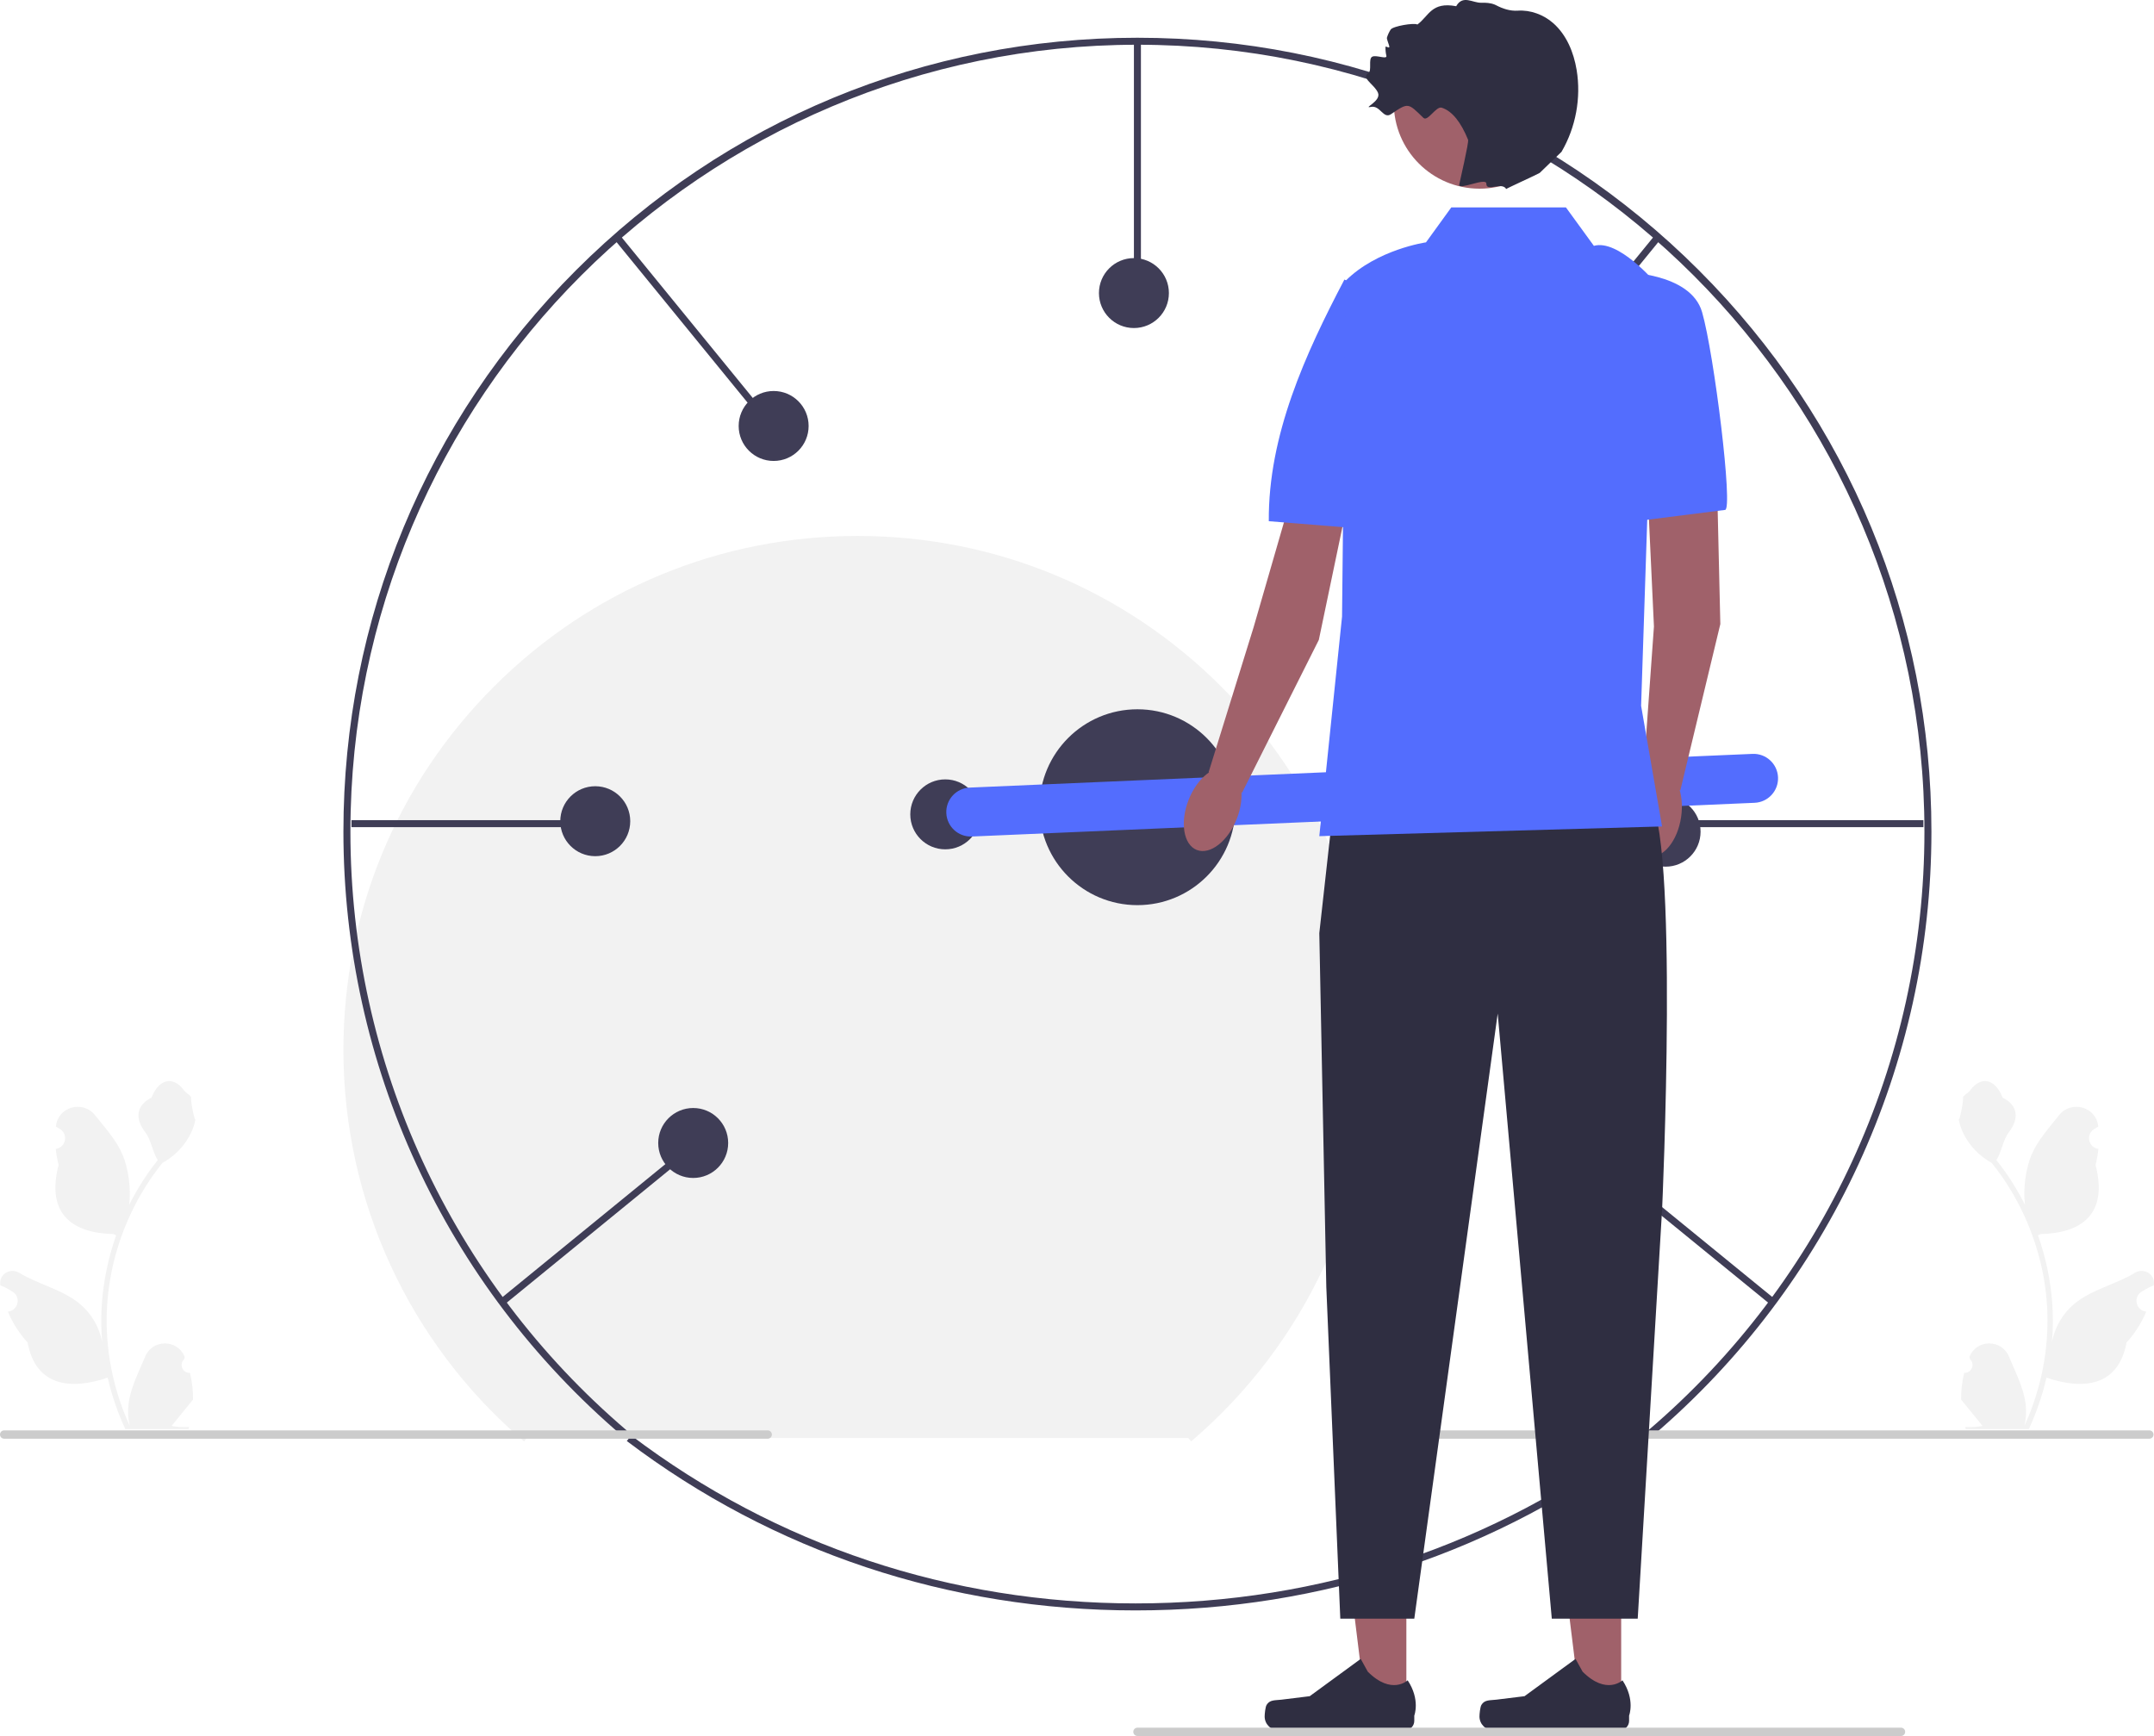
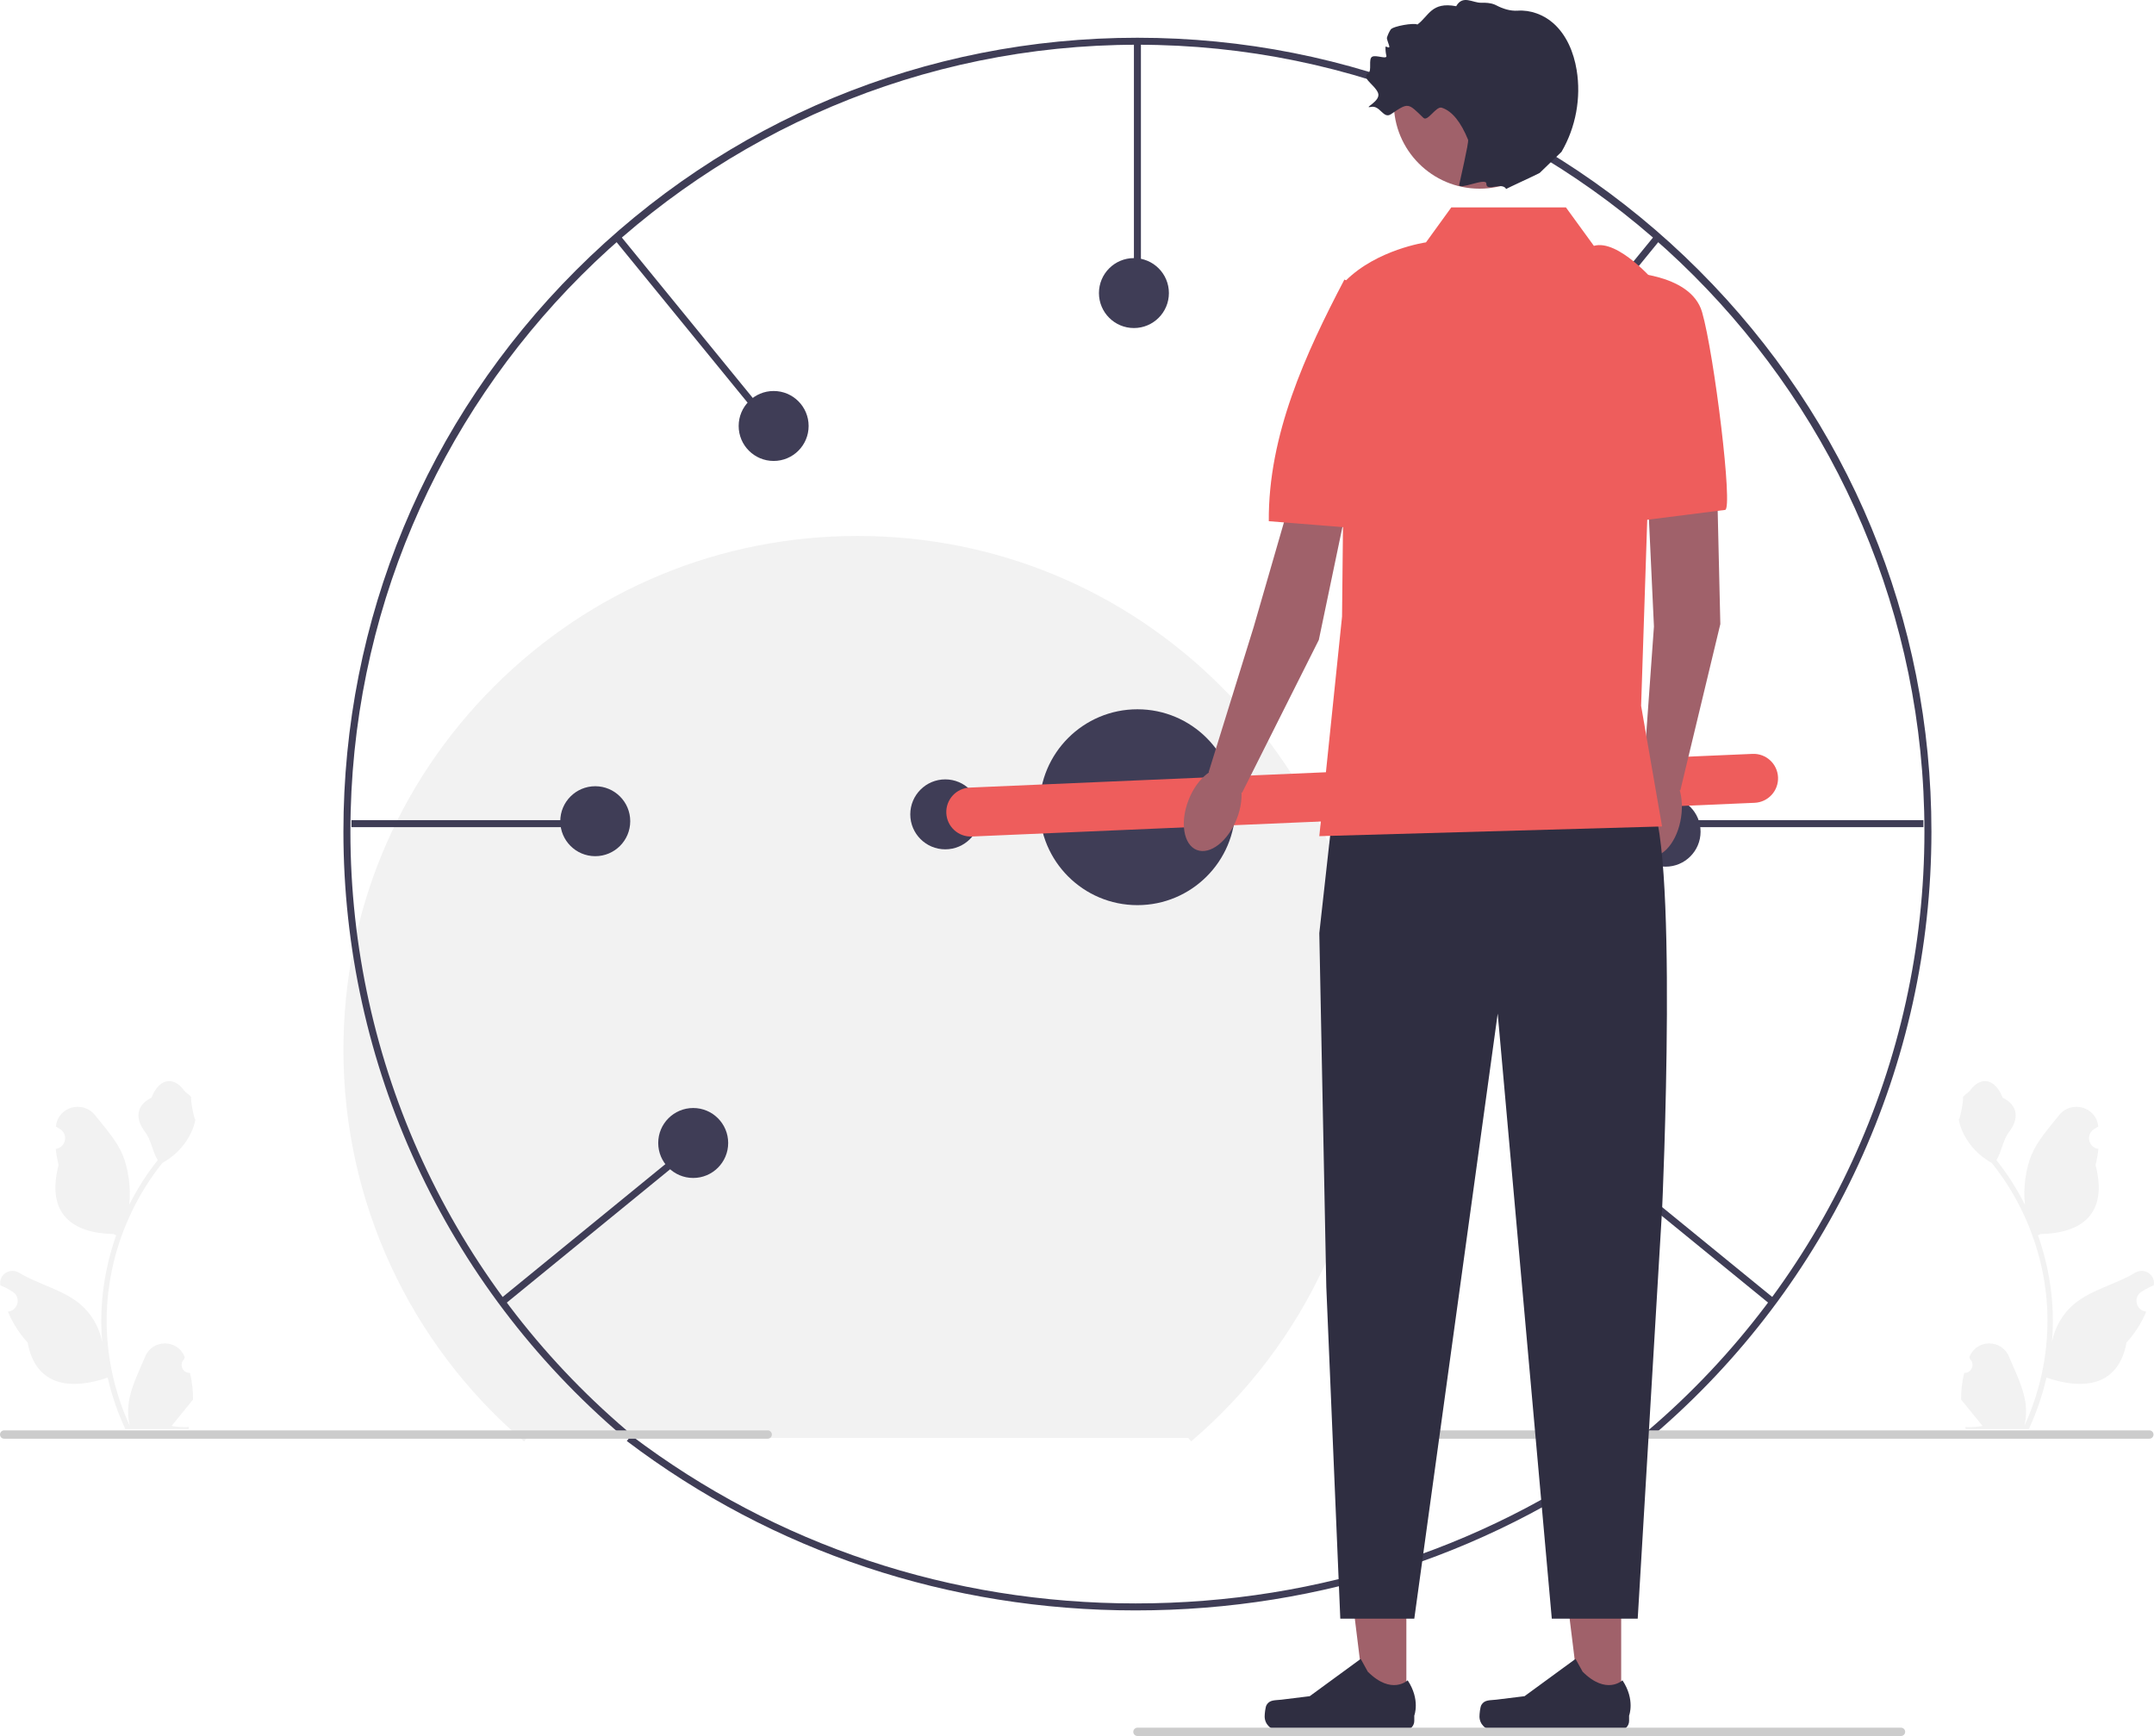
<svg xmlns="http://www.w3.org/2000/svg" width="615.81" height="496.342" viewBox="0 0 615.81 496.342">
  <path d="M324.648,460.435c-53.301,0-103.599-16.748-145.455-48.435l1.277-1.574c41.488,31.407,91.344,48.009,144.178,48.009,52.875,0,102.762-16.625,144.268-48.077l1.278,1.574c-41.874,31.73-92.203,48.503-145.545,48.503Z" fill="#3f3d56" />
  <g>
    <path d="M561.551,392.516c2.066,.129,3.208-2.437,1.645-3.933l-.155-.618c.02-.05,.041-.099,.062-.148,2.089-4.982,9.17-4.947,11.241,.042,1.839,4.428,4.179,8.864,4.756,13.546,.258,2.067,.142,4.172-.316,6.2,4.308-9.411,6.575-19.687,6.575-30.021,0-2.597-.142-5.193-.433-7.783-.239-2.119-.568-4.224-.995-6.31-2.306-11.277-7.299-22.018-14.5-30.99-3.462-1.892-6.349-4.851-8.093-8.397-.626-1.279-1.117-2.655-1.35-4.056,.394,.052,1.486-5.949,1.188-6.317,.549-.833,1.532-1.247,2.131-2.06,2.982-4.043,7.091-3.337,9.236,2.157,4.582,2.313,4.627,6.148,1.815,9.837-1.789,2.347-2.035,5.522-3.604,8.035,.162,.207,.329,.407,.491,.614,2.961,3.798,5.522,7.88,7.681,12.169-.61-4.766,.291-10.508,1.826-14.21,1.748-4.217,5.025-7.769,7.91-11.415,3.466-4.379,10.573-2.468,11.184,3.083,.006,.054,.012,.107,.017,.161-.429,.242-.848,.499-1.259,.77-2.339,1.547-1.531,5.174,1.241,5.602l.063,.01c-.155,1.544-.42,3.074-.807,4.579,3.702,14.316-4.29,19.53-15.701,19.764-.252,.129-.497,.258-.749,.381,1.156,3.255,2.08,6.594,2.764,9.979,.614,2.99,1.04,6.013,1.279,9.049,.297,3.83,.271,7.68-.052,11.503l.019-.136c.82-4.211,3.107-8.145,6.427-10.87,4.946-4.063,11.933-5.559,17.268-8.824,2.568-1.572,5.859,.459,5.411,3.437l-.022,.143c-.794,.323-1.569,.698-2.319,1.117-.429,.242-.848,.499-1.259,.77-2.339,1.547-1.531,5.174,1.241,5.602l.063,.01c.045,.006,.084,.013,.129,.019-1.363,3.236-3.262,6.239-5.639,8.829-2.315,12.497-12.256,13.683-22.89,10.044h-.006c-1.163,5.064-2.861,10.011-5.044,14.726h-18.02c-.065-.2-.123-.407-.181-.607,1.666,.103,3.346,.006,4.986-.297-1.337-1.641-2.674-3.294-4.011-4.935-.032-.032-.058-.065-.084-.097-.678-.84-1.363-1.673-2.041-2.512l-0-.001c-.042-2.578,.267-5.147,.879-7.64l.001-0Z" fill="#f2f2f2" />
    <path d="M54.3,392.516c-2.066,.129-3.208-2.437-1.645-3.933l.155-.618c-.02-.05-.041-.099-.062-.148-2.089-4.982-9.17-4.947-11.241,.042-1.839,4.428-4.179,8.864-4.756,13.546-.258,2.067-.142,4.172,.316,6.2-4.308-9.411-6.575-19.687-6.575-30.021,0-2.597,.142-5.193,.433-7.783,.239-2.119,.568-4.224,.995-6.31,2.306-11.277,7.299-22.018,14.5-30.99,3.462-1.892,6.349-4.851,8.093-8.397,.626-1.279,1.117-2.655,1.35-4.056-.394,.052-1.486-5.949-1.188-6.317-.549-.833-1.532-1.247-2.131-2.06-2.982-4.043-7.091-3.337-9.236,2.157-4.582,2.313-4.627,6.148-1.815,9.837,1.789,2.347,2.035,5.522,3.604,8.035-.162,.207-.329,.407-.491,.614-2.961,3.798-5.522,7.88-7.681,12.169,.61-4.766-.291-10.508-1.826-14.21-1.748-4.217-5.025-7.769-7.91-11.415-3.466-4.379-10.573-2.468-11.184,3.083-.006,.054-.012,.107-.017,.161,.429,.242,.848,.499,1.259,.77,2.339,1.547,1.531,5.174-1.241,5.602l-.063,.01c.155,1.544,.42,3.074,.807,4.579-3.702,14.316,4.29,19.53,15.701,19.764,.252,.129,.497,.258,.749,.381-1.156,3.255-2.08,6.594-2.764,9.979-.614,2.99-1.04,6.013-1.279,9.049-.297,3.83-.271,7.68,.052,11.503l-.019-.136c-.82-4.211-3.107-8.145-6.427-10.87-4.946-4.063-11.933-5.559-17.268-8.824-2.568-1.572-5.859,.459-5.411,3.437l.022,.143c.794,.323,1.569,.698,2.319,1.117,.429,.242,.848,.499,1.259,.77,2.339,1.547,1.531,5.174-1.241,5.602l-.063,.01c-.045,.006-.084,.013-.129,.019,1.363,3.236,3.262,6.239,5.639,8.829,2.315,12.497,12.256,13.683,22.89,10.044h.006c1.163,5.064,2.861,10.011,5.044,14.726h18.02c.065-.2,.123-.407,.181-.607-1.666,.103-3.346,.006-4.986-.297,1.337-1.641,2.674-3.294,4.011-4.935,.032-.032,.058-.065,.084-.097,.678-.84,1.363-1.673,2.041-2.512l0-.001c.042-2.578-.267-5.147-.879-7.64l-.001-0Z" fill="#f2f2f2" />
    <path d="M150.665,411.125l-.84,.985c-32.821-27.992-51.645-68.769-51.645-111.876,0-39.266,15.29-76.181,43.054-103.946,27.764-27.764,64.679-43.054,103.946-43.054s76.181,15.29,103.946,43.054c27.764,27.764,43.054,64.679,43.054,103.946,0,43.107-18.824,83.884-51.645,111.876l-.84-.985" fill="#f2f2f2" />
    <path d="M472.428,410.552l-1.298-1.521c50.237-42.845,79.049-105.26,79.049-171.239,0-124.065-100.935-225-225-225S100.179,113.726,100.179,237.792c0,65.979,28.812,128.395,79.049,171.239l-1.298,1.521c-50.683-43.226-79.751-106.194-79.751-172.761,0-60.636,23.612-117.641,66.485-160.515C207.539,34.403,264.544,10.792,325.179,10.792s117.641,23.612,160.515,66.485c42.874,42.874,66.485,99.879,66.485,160.515,0,66.566-29.068,129.535-79.751,172.761Z" fill="#3f3d56" />
    <path d="M395,410.152c0,.66,.53,1.19,1.19,1.19h218.29c.66,0,1.19-.53,1.19-1.19,0-.66-.53-1.19-1.19-1.19h-218.29c-.66,0-1.19,.53-1.19,1.19Z" fill="#ccc" />
    <rect x="324.179" y="11.792" width="2" height="69.402" fill="#3f3d56" />
    <rect x="100.479" y="234.493" width="69.401" height="2" fill="#3f3d56" />
    <rect x="197.179" y="59.792" width="2" height="69.401" transform="translate(-15.10394 146.5896) rotate(-39.21836)" fill="#3f3d56" />
    <rect x="135.478" y="349.492" width="69.402" height="2" transform="translate(-183.314 186.6379) rotate(-39.23231)" fill="#3f3d56" />
    <rect x="480.479" y="234.493" width="69.401" height="2" fill="#3f3d56" />
    <rect x="417.479" y="93.492" width="69.401" height="2" transform="translate(93.08822 385.0928) rotate(-50.78538)" fill="#3f3d56" />
    <rect x="479.18" y="315.791" width="2" height="69.402" transform="translate(-94.96923 500.8953) rotate(-50.78127)" fill="#3f3d56" />
    <circle cx="325.179" cy="230.792" r="28" fill="#3f3d56" />
    <circle cx="454.179" cy="327.792" r="10" fill="#3f3d56" />
    <circle cx="476.179" cy="237.792" r="10" fill="#3f3d56" />
    <circle cx="428.179" cy="121.792" r="10" fill="#3f3d56" />
    <circle cx="324.179" cy="83.792" r="10" fill="#3f3d56" />
    <circle cx="221.179" cy="121.792" r="10" fill="#3f3d56" />
    <circle cx="170.179" cy="234.792" r="10" fill="#3f3d56" />
    <circle cx="198.179" cy="326.792" r="10" fill="#3f3d56" />
    <g>
      <circle cx="270.241" cy="232.834" r="10" fill="#3f3d56" />
-       <rect x="270.433" y="220.356" width="238" height="14" rx="7" ry="7" transform="translate(-9.42125 16.96564) rotate(-2.46588)" fill="#536dfe" />
+       <rect x="270.433" y="220.356" width="238" height="14" rx="7" ry="7" transform="translate(-9.42125 16.96564) rotate(-2.46588)" fill="#ee5d5c" />
    </g>
    <g>
      <g>
        <polygon points="402.067 487.721 390.405 487.72 384.856 442.734 402.07 442.735 402.067 487.721" fill="#a0616a" />
        <path d="M362.109,487.456h0c-.363,.612-.555,2.586-.555,3.297h0c0,2.186,1.772,3.958,3.958,3.958h36.119c1.491,0,2.7-1.209,2.7-2.7v-1.504s1.787-4.519-1.892-10.09c0,0-4.572,4.362-11.404-2.47l-2.015-3.65-14.583,10.665-8.083,.995c-1.768,.218-3.336-.034-4.246,1.498Z" fill="#2f2e41" />
      </g>
      <g>
        <polygon points="463.481 487.721 451.818 487.72 446.27 442.734 463.484 442.735 463.481 487.721" fill="#a0616a" />
        <path d="M423.523,487.456h0c-.363,.612-.555,2.586-.555,3.297h0c0,2.186,1.772,3.958,3.958,3.958h36.119c1.491,0,2.7-1.209,2.7-2.7v-1.504s1.787-4.519-1.892-10.09c0,0-4.572,4.362-11.404-2.47l-2.015-3.65-14.583,10.665-8.083,.995c-1.768,.218-3.336-.034-4.246,1.498Z" fill="#2f2e41" />
      </g>
      <g>
        <polygon points="490.594 125.591 491.828 178.425 480.393 225.977 469.747 222.439 472.848 179.12 470.12 120.749 490.594 125.591" fill="#a0616a" />
        <ellipse cx="473.298" cy="232.508" rx="12.466" ry="7.402" transform="translate(175.3206 667.5723) rotate(-81.75525)" fill="#a0616a" />
-         <path d="M463.68,77.795s19.621-.045,22.935,11.453c3.445,11.955,8.941,56.542,6.564,56.544l-24.497,3.096-5.002-71.093Z" fill="#536dfe" />
+         <path d="M463.68,77.795s19.621-.045,22.935,11.453c3.445,11.955,8.941,56.542,6.564,56.544l-24.497,3.096-5.002-71.093Z" fill="#ee5d5c" />
      </g>
      <g>
        <polygon points="387.854 131.222 377.042 182.952 355.093 226.658 345.53 220.793 358.401 179.313 375.018 121.851 387.854 131.222" fill="#a0616a" />
        <ellipse cx="346.698" cy="231.405" rx="12.466" ry="7.402" transform="translate(4.79208 469.8336) rotate(-68.61132)" fill="#a0616a" />
-         <path d="M384.357,79.922s10.729,4.785,13.73,16.368c2.729,10.536,9.477,56.901-10.349,54.725l-25-2c-.177-24.608,10.446-47.809,21.619-69.092Z" fill="#536dfe" />
+         <path d="M384.357,79.922s10.729,4.785,13.73,16.368c2.729,10.536,9.477,56.901-10.349,54.725l-25-2c-.177-24.608,10.446-47.809,21.619-69.092Z" fill="#ee5d5c" />
      </g>
      <path d="M381.179,230.792l-4,36,2,101.157,4,94.843h21.157l23.843-173,15.465,173h24.567l6.968-117s5-109-4-118-90,3-90,3Z" fill="#2f2e41" />
-       <path d="M447.679,59.292h-32.76l-7.24,10s-14,2-23,11l-1,96-6.5,62.776,97.992-2.776-5.992-34.5,3.992-121.087s-10.492-12.413-17.492-10.413l-8-11Z" fill="#536dfe" />
+       <path d="M447.679,59.292h-32.76l-7.24,10s-14,2-23,11l-1,96-6.5,62.776,97.992-2.776-5.992-34.5,3.992-121.087s-10.492-12.413-17.492-10.413l-8-11Z" fill="#ee5d5c" />
      <circle cx="422.985" cy="29.433" r="24.512" fill="#a0616a" />
      <path d="M444.044,6.608c-2.742-2.415-6.506-3.805-10.096-3.559-2.176,.149-4.29-.535-6.222-1.548-.131-.069-.264-.131-.4-.187-1.218-.503-2.572-.56-3.89-.528-2.402,.058-5.243-2.351-7.123,.99-7.119-1.341-7.776,2.796-11.09,5.234-.939-.554-7.011,.455-7.65,1.451-.487,.759-.825,1.532-1.054,2.282-.147,.481,.741,2.238,.674,2.691s-1.091-.397-1.099,.009c-.023,1.087,.129,1.969,.256,2.461,.325,1.255-3.008-.353-4.102,.344-1.094,.697,.021,3.92-1.049,4.653-1.277,.875-.431,1.841,.681,2.984,.767,.788,1.661,1.659,2.074,2.642,1.014,2.409-4.557,4.544-1.993,4.035,2.646-.525,3.509,3.593,5.735,2.07,5.037-3.447,4.855-3.164,9.25,1.07,1.221,1.176,3.618-3.428,5.232-2.912,3.041,.974,5.526,4.237,7.534,9.169,.284,.698-2.41,12.088-2.534,12.831-.288,1.732,7.776-2.176,7.754-.287-.028,2.493,4.403-.649,5.679,1.536,.16-.199,9.15-4.287,9.581-4.605l6.229-6.021c4.083-6.987,5.642-15.415,4.329-23.4-.827-5.03-2.882-10.038-6.707-13.407Z" fill="#2f2e41" />
    </g>
    <path d="M324,495.152c0,.66,.53,1.19,1.19,1.19h218.29c.66,0,1.19-.53,1.19-1.19,0-.66-.53-1.19-1.19-1.19h-218.29c-.66,0-1.19,.53-1.19,1.19Z" fill="#ccc" />
    <path d="M0,410.152c0,.66,.53,1.19,1.19,1.19H219.48c.66,0,1.19-.53,1.19-1.19,0-.66-.53-1.19-1.19-1.19H1.19c-.66,0-1.19,.53-1.19,1.19Z" fill="#ccc" />
  </g>
</svg>
